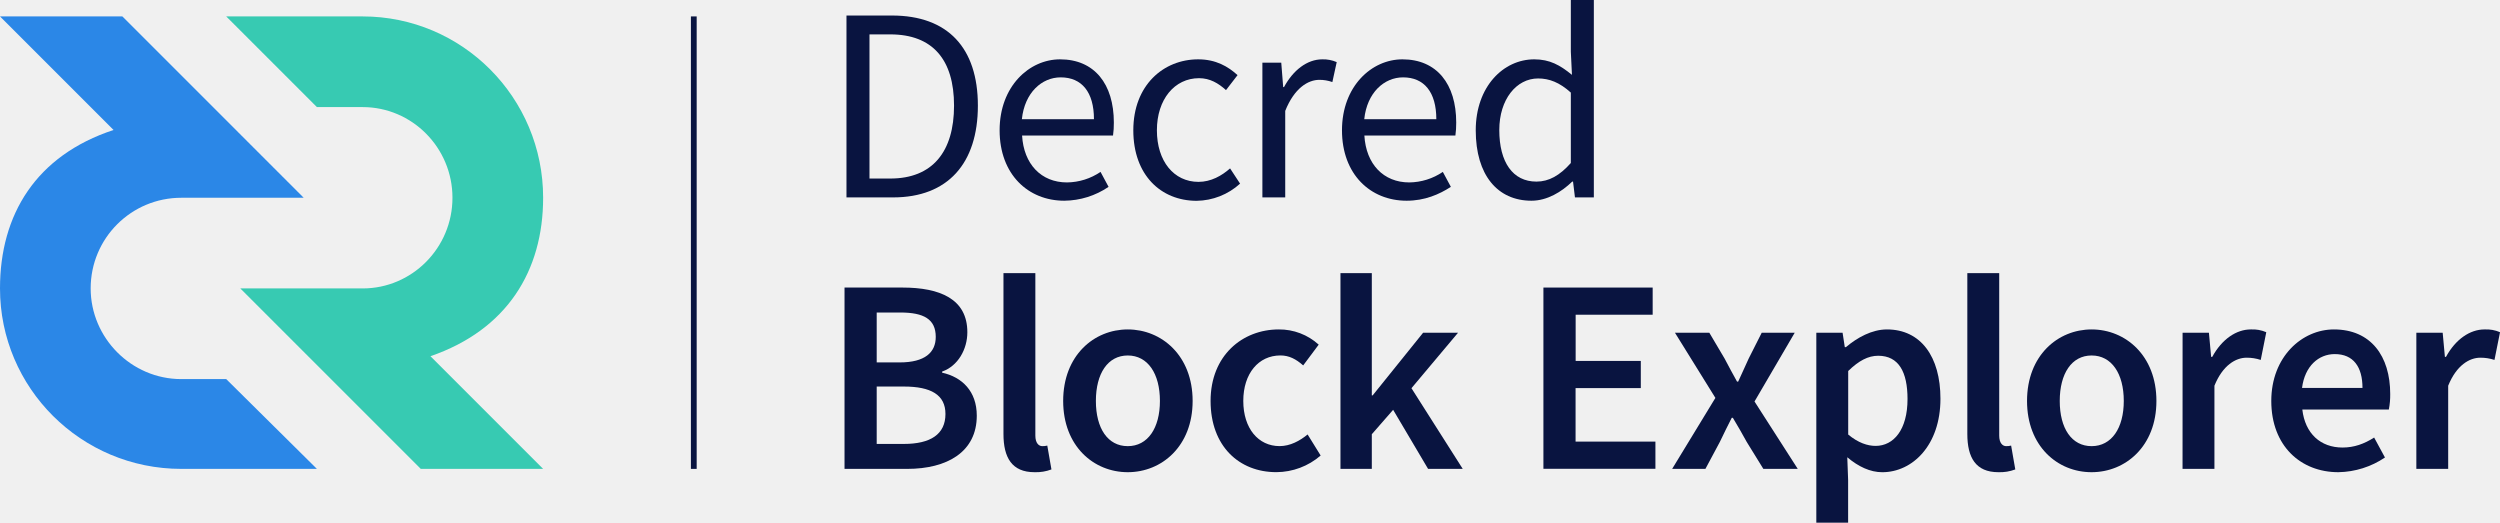
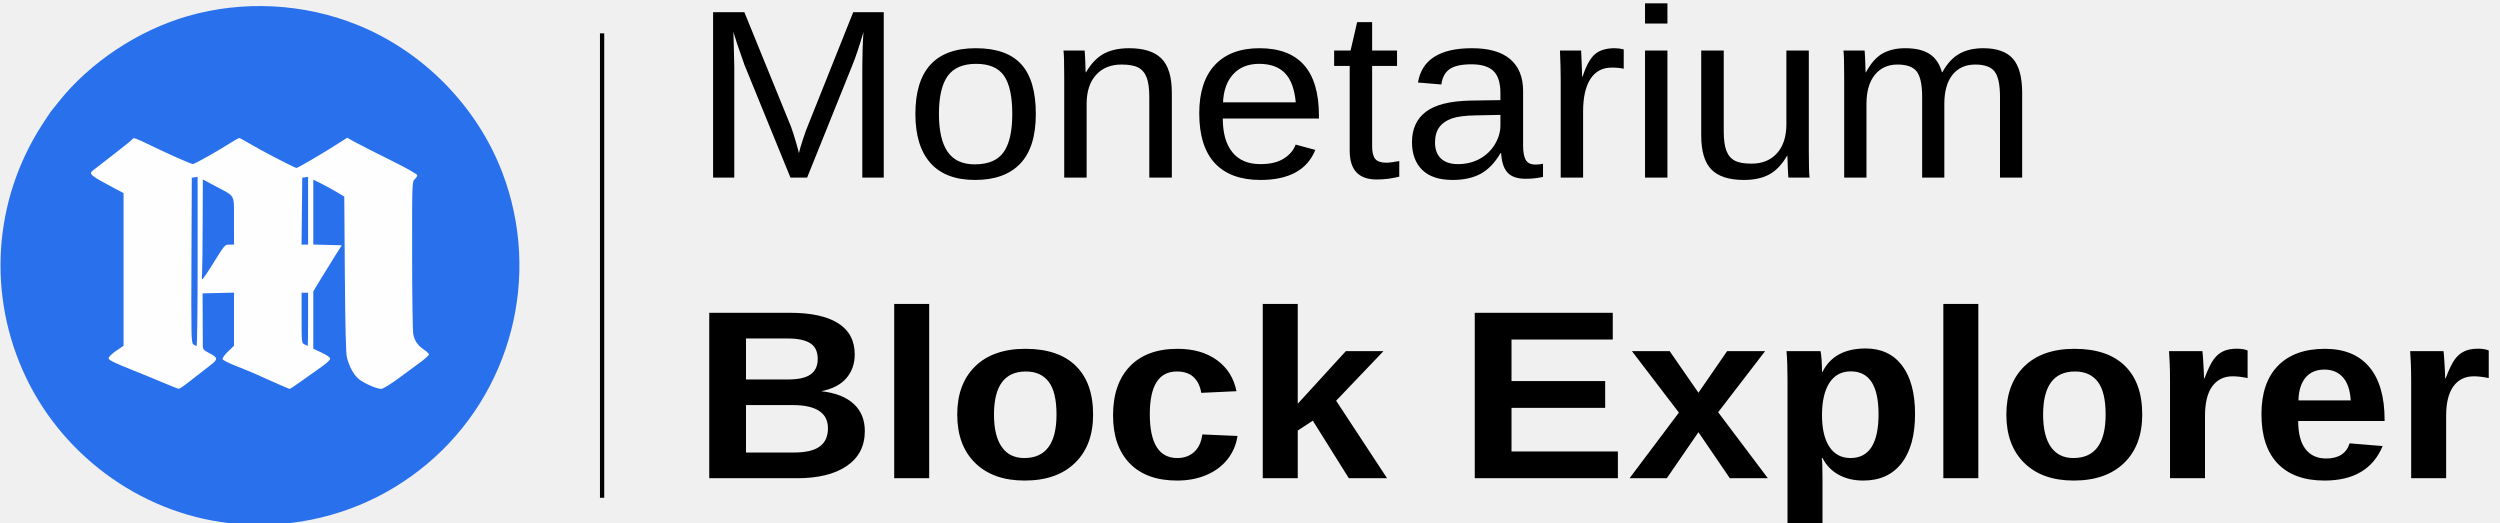
- <svg xmlns="http://www.w3.org/2000/svg" height="271.46" viewBox="0 0 1298.45 271.46" width="1298.45">
-   <g fill="#091440">
-     <g transform="translate(0 -.000001)">
-       <path d="m439.64 8.06h23.61c29.09 0 44.64 16.85 44.64 46.8s-15.55 47.67-44.06 47.67h-24.19zm22.75 84.67c22 0 33.12-14 33.12-37.87s-11.09-37-33.12-37h-10.8v74.87z" />
-       <path d="m519.18 67.68c0-22.9 15.41-36.86 31.4-36.86 17.85 0 27.93 12.81 27.93 32.83a45.43 45.43 0 0 1 -.43 6.76h-47.23c.86 14.84 9.93 24.34 23.33 24.34a31.65 31.65 0 0 0 17.42-5.47l4.17 7.77a41.62 41.62 0 0 1 -23 7.2c-18.77 0-33.59-13.68-33.59-36.57zm49-5.76c0-14.11-6.33-21.74-17.28-21.74-9.79 0-18.72 7.91-20.16 21.74z" />
-       <path d="m588.62 67.68c0-23.47 15.69-36.86 33.69-36.86 9.22 0 15.56 3.74 20.45 8.2l-6 7.78c-4-3.6-8.35-6.19-14-6.19-12.68 0-21.89 10.94-21.89 27.07 0 16 8.78 26.78 21.6 26.78 6.48 0 12.09-3.17 16.41-7l5.19 7.92a34.18 34.18 0 0 1 -22.61 8.92c-18.59-.05-32.84-13.44-32.84-36.62z" />
-       <path d="m655.66 32.54h9.8l1 12.67h.44c4.75-8.78 12-14.39 19.87-14.39a17.39 17.39 0 0 1 7.49 1.44l-2.26 10.36a19.58 19.58 0 0 0 -6.77-1.15c-5.9 0-13 4.32-17.71 16.13v44.93h-11.86z" />
-       <path d="m697 67.68c0-22.9 15.41-36.86 31.39-36.86 17.86 0 27.94 12.81 27.94 32.83a46.82 46.82 0 0 1 -.43 6.76h-47.27c.86 14.84 9.93 24.34 23.32 24.34a31.66 31.66 0 0 0 17.43-5.47l4.17 7.77c-6 3.89-13.53 7.2-23 7.2-18.76 0-33.55-13.68-33.55-36.57zm49-5.76c0-14.11-6.34-21.74-17.28-21.74-9.79 0-18.72 7.91-20.16 21.74z" />
-       <path d="m766.47 67.68c0-22.75 14.4-36.86 30.38-36.86 8.07 0 13.39 3 19.59 8.06l-.58-12v-26.88h11.95v102.53h-9.81l-1-8.21h-.43c-5.47 5.33-13 9.93-21.17 9.93-17.56 0-28.93-13.25-28.93-36.57zm49.39 17v-36.59c-5.9-5.32-11.23-7.34-17-7.34-11.23 0-20.16 10.8-20.16 26.78 0 16.71 7 26.79 19.29 26.79 6.49 0 12.11-3.17 17.87-9.65z" />
-     </g>
-     <g transform="translate(0 -.000001)">
-       <path d="m438.63 149.35h30.1c19.44 0 33.69 5.91 33.69 23.19 0 8.92-4.89 17.56-13.1 20.44v.58c10.37 2.3 18 9.65 18 22.32 0 18.86-15.41 27.65-36.15 27.65h-32.54zm28.66 38.88c13.1 0 18.72-5.18 18.72-13.25 0-9.21-6.2-12.67-18.44-12.67h-12.23v25.92zm2.16 42.34c13.82 0 21.6-5 21.6-15.56 0-9.93-7.49-14.25-21.6-14.25h-14.11v29.81z" />
-       <path d="m521.18 225.38v-83.52h16.56v84.39c0 4 1.88 5.47 3.6 5.47a9.92 9.92 0 0 0 2.6-.29l2.16 12.38a22.54 22.54 0 0 1 -8.79 1.44c-11.81 0-16.13-7.63-16.13-19.87z" />
-       <path d="m552.19 208.25c0-23.62 16-37.15 33.55-37.15s33.69 13.53 33.69 37.15c0 23.47-16 37-33.69 37s-33.55-13.53-33.55-37zm50.25 0c0-14.26-6.33-23.62-16.7-23.62s-16.56 9.36-16.56 23.62 6.19 23.47 16.56 23.47 16.7-9.36 16.7-23.47z" />
-       <path d="m628.75 208.25c0-23.62 16.56-37.15 35.42-37.15a30.42 30.42 0 0 1 20.74 7.9l-8.06 10.79c-3.75-3.31-7.35-5.18-11.81-5.18-11.38 0-19.3 9.36-19.3 23.62s7.78 23.47 18.87 23.47c5.47 0 10.51-2.74 14.54-6.05l6.77 10.94a35.33 35.33 0 0 1 -23 8.64c-19.34.02-34.17-13.51-34.17-36.98z" />
-       <path d="m696.21 141.86h16.28v63.51h.43l26.21-32.55h18.14l-24.19 28.8 26.64 41.91h-18l-18.15-30.68-11.08 12.68v18h-16.28z" />
-       <path d="m801.62 149.35h56.74v14.11h-40v24h33.84v14.11h-33.88v27.79h41.47v14.12h-58.17z" />
-       <path d="m890.94 206.66-21-33.84h17.85l7.92 13.39c2 3.89 4.32 8.07 6.48 12h.58c1.73-3.89 3.74-8.07 5.47-12l6.76-13.39h17.14l-20.88 35.71 22.46 35h-17.87l-8.64-14c-2.3-4.18-4.75-8.5-7.2-12.53h-.57c-2 4-4.18 8.21-6.19 12.53l-7.49 14h-17.28z" />
-       <path d="m943.36 172.82h13.64l1.15 7.49h.57c5.91-5 13.54-9.21 21.32-9.21 17.56 0 27.79 14.11 27.79 36 0 24.2-14.55 38.16-30.24 38.16-6.19 0-12.39-2.88-18.15-7.77l.44 11.81v22.17h-16.52zm47.37 34.42c0-14.11-4.61-22.47-15.26-22.47-5.19 0-10.08 2.6-15.55 7.92v33c5.18 4.32 10.08 5.9 14.25 5.9 9.36-.02 16.56-8.37 16.56-24.35z" />
-       <path d="m1021.79 225.38v-83.52h16.56v84.39c0 4 1.87 5.47 3.6 5.47a9.82 9.82 0 0 0 2.59-.29l2.16 12.38a22.45 22.45 0 0 1 -8.78 1.44c-11.81 0-16.13-7.63-16.13-19.87z" />
-       <path d="m1052.8 208.25c0-23.62 16-37.15 33.55-37.15s33.65 13.53 33.65 37.15c0 23.47-16 37-33.69 37s-33.51-13.53-33.51-37zm50.25 0c0-14.26-6.34-23.62-16.7-23.62s-16.56 9.36-16.56 23.62 6.19 23.47 16.56 23.47 16.7-9.36 16.7-23.47z" />
-       <path d="m1133.59 172.82h13.68l1.15 12.53h.58c5-9.21 12.53-14.25 20-14.25a17.92 17.92 0 0 1 8.06 1.44l-2.88 14.4a22.83 22.83 0 0 0 -7.34-1.16c-5.62 0-12.39 3.89-16.71 14.55v43.2h-16.56z" />
-       <path d="m1179.66 208.25c0-23 16-37.15 32.54-37.15 19.15 0 29.23 13.82 29.23 33.55a38.75 38.75 0 0 1 -.72 8.06h-44.93c1.45 12.53 9.51 19.73 20.88 19.73 6 0 11.24-1.87 16.42-5.19l5.62 10.37a44.59 44.59 0 0 1 -24.2 7.63c-19.58 0-34.84-13.68-34.84-37zm47.37-6.77c0-10.95-4.75-17.57-14.4-17.57-8.35 0-15.55 6.19-17 17.57z" />
-       <path d="m1255 172.82h13.68l1.15 12.53h.57c5-9.21 12.53-14.25 20-14.25a17.92 17.92 0 0 1 8.06 1.44l-2.88 14.4a22.78 22.78 0 0 0 -7.34-1.16c-5.62 0-12.38 3.89-16.7 14.55v43.2h-16.54z" />
-     </g>
-     <path d="m358.84 8.53h3v235h-3z" />
+ <svg xmlns="http://www.w3.org/2000/svg" width="1298.45mm" height="271.46mm" viewBox="0 0 1298.45 271.46" version="1.1" id="svg1" xml:space="preserve">
+   <defs id="defs1" />
+   <g id="layer1" transform="translate(-0.03263492,-49.58888)">
+     <circle style="fill:#ffffff;fill-opacity:0.926;stroke-width:0.279" id="path2" cx="135.055" cy="187.518" r="123.766" />
+     <path style="fill:#2970ed;fill-opacity:1;stroke:none;stroke-width:2.551" d="M 123.088,321.679 C 76.374,317.835 33.84,288.275 13.465,245.491 -6.717,203.114 -3.537,153.757 21.915,114.341 c 2.112,-3.27 4.13,-6.307 4.486,-6.75 0.356,-0.442 2.218,-2.778 4.137,-5.191 16.27,-20.455 41.324,-37.065 67.078,-44.47 28.757,-8.267 60.197,-6.628 88.019,4.589 34.186,13.783 62.166,42.275 75.289,76.666 20.497,53.716 4.749,114.674 -39.115,151.408 -21.502,18.007 -47.463,28.697 -75.595,31.129 -9.097,0.786 -13.13,0.779 -23.125,-0.044 z M 99.368,247.01 c 3.141,-2.506 7.438,-5.849 9.55,-7.429 4.516,-3.379 4.484,-4.221 -0.248,-6.619 -2.72,-1.379 -3.292,-1.987 -3.302,-3.512 -0.005,-1.015 -0.033,-7.616 -0.059,-14.669 l -0.049,-12.824 8.159,-0.19 8.159,-0.19 v 13.799 13.799 l -3.142,3.011 c -1.862,1.785 -2.993,3.399 -2.776,3.964 0.201,0.524 3.361,2.124 7.023,3.555 3.662,1.431 8.176,3.285 10.032,4.12 12.052,5.422 17.381,7.741 17.786,7.741 0.255,0 3.101,-1.898 6.325,-4.218 3.224,-2.32 7.837,-5.585 10.251,-7.256 2.415,-1.671 4.403,-3.54 4.419,-4.155 0.018,-0.727 -1.504,-1.835 -4.358,-3.171 l -4.387,-2.053 v -14.899 -14.899 l 4.18,-6.904 c 2.299,-3.797 5.628,-9.182 7.397,-11.966 l 3.217,-5.062 -7.397,-0.191 -7.397,-0.191 v -16.862 -16.862 l 4.219,2.11 c 2.32,1.16 5.94,3.146 8.045,4.412 l 3.826,2.303 0.297,40.313 c 0.206,27.877 0.542,41.225 1.091,43.27 1.265,4.716 3.171,8.352 5.606,10.697 2.387,2.299 9.561,5.583 12.198,5.583 0.886,0 4.617,-2.258 8.642,-5.231 3.895,-2.877 9.122,-6.721 11.615,-8.542 2.493,-1.821 4.533,-3.668 4.533,-4.105 0,-0.437 -1.115,-1.529 -2.478,-2.427 -3.305,-2.176 -4.982,-4.584 -5.669,-8.14 -0.313,-1.618 -0.582,-20.111 -0.598,-41.096 -0.029,-37.337 -5.1e-4,-38.179 1.321,-39.31 0.742,-0.636 1.35,-1.589 1.35,-2.117 0,-0.579 -5.703,-3.785 -14.343,-8.062 -7.889,-3.905 -16.076,-8.069 -18.195,-9.253 l -3.852,-2.152 -5.26,3.353 c -7.893,5.032 -20.379,12.338 -21.085,12.338 -0.905,0 -19.613,-9.728 -24.726,-12.857 -2.397,-1.467 -4.646,-2.667 -4.999,-2.667 -0.353,0 -2.702,1.319 -5.219,2.931 -6.125,3.922 -17.988,10.568 -18.865,10.568 -0.941,0 -12.216,-4.986 -21.912,-9.69 -7.987,-3.875 -9.073,-4.247 -9.472,-3.243 -0.124,0.311 -4.629,3.957 -10.012,8.102 -5.383,4.145 -10.167,7.851 -10.631,8.235 -2.153,1.783 -1.176,2.566 11.812,9.463 l 4.218,2.24 v 39.634 39.634 l -3.881,2.651 c -2.244,1.533 -3.881,3.15 -3.881,3.836 0,0.903 2.727,2.276 11.474,5.776 6.311,2.525 14.36,5.824 17.886,7.33 3.527,1.506 6.736,2.752 7.133,2.77 0.396,0.018 3.29,-2.019 6.431,-4.524 z m 1.07,-18.561 c -1.064,-0.781 -1.135,-4.01 -0.973,-43.704 l 0.176,-42.86 1.519,-0.216 1.519,-0.216 v 43.919 c 0,24.156 -0.246,43.919 -0.546,43.919 -0.3,0 -1.063,-0.38 -1.694,-0.844 z m 57.756,0.02 c -1.497,-0.722 -1.519,-0.916 -1.519,-13.791 v -13.059 h 1.687 1.687 v 13.837 c 0,7.61 -0.076,13.816 -0.169,13.791 -0.093,-0.025 -0.852,-0.375 -1.687,-0.778 z m -53.202,-36.974 c 0.125,-2.042 0.263,-13.838 0.307,-26.215 l 0.08,-22.503 6.515,3.481 c 10.676,5.704 9.638,3.763 9.663,18.069 l 0.02,12.318 h -2.342 c -2.519,0 -2.212,-0.369 -9.722,11.693 -1.346,2.162 -2.966,4.592 -3.599,5.4 -1.118,1.426 -1.144,1.362 -0.923,-2.244 z m 51.841,-32.229 0.18,-17.38 1.519,-0.216 1.519,-0.216 v 17.596 17.596 h -1.699 -1.699 z" id="path1" />
+     <text xml:space="preserve" style="font-style:normal;font-variant:normal;font-weight:normal;font-stretch:normal;font-size:128.639px;line-height:1.25;font-family:Arial;-inkscape-font-specification:Arial;stroke-width:1.507" x="349.089" y="146.082" id="text2" transform="scale(1.02992,0.9709496)">
+       <tspan id="tspan2" style="font-style:normal;font-variant:normal;font-weight:normal;font-stretch:normal;font-size:128.639px;font-family:Arial;-inkscape-font-specification:Arial;stroke-width:1.507" x="349.089" y="146.082">Monetarium</tspan>
+       <tspan style="font-style:normal;font-variant:normal;font-weight:bold;font-stretch:normal;font-size:128.639px;font-family:Arial;-inkscape-font-specification:'Arial Bold';stroke-width:1.507" x="349.089" y="306.881" id="tspan3">Block Explorer</tspan>
+     </text>
+     <rect style="fill:#000000;fill-opacity:1;stroke-width:0.617" id="rect3" width="2.217" height="241.213" x="311.639" y="66.911" />
  </g>
-   <path d="m58.979 67.509-58.979-58.979h63.551l94.183 94.183h-63.551c-26.06 0-47.091 21.031-47.091 47.091 0 25.603 21.031 47.091 47.091 47.091h23.317l47.091 46.634h-70.409c-52.121 0-94.183-42.062-94.183-93.726 0-38.405 18.745-69.037 58.979-82.296z" fill="#2b87e7" fill-rule="evenodd" />
-   <path d="m223.57 185.009 58.521 58.521h-63.551l-93.726-93.726h63.551c25.603 0 46.634-21.031 46.634-47.091 0-26.06-21.031-47.091-46.634-47.091h-23.774l-47.091-47.091h70.866c51.663 0 93.726 42.062 93.726 94.183 0 37.947-18.745 68.58-58.521 82.296z" fill="#37cab2" fill-rule="evenodd" />
</svg>
